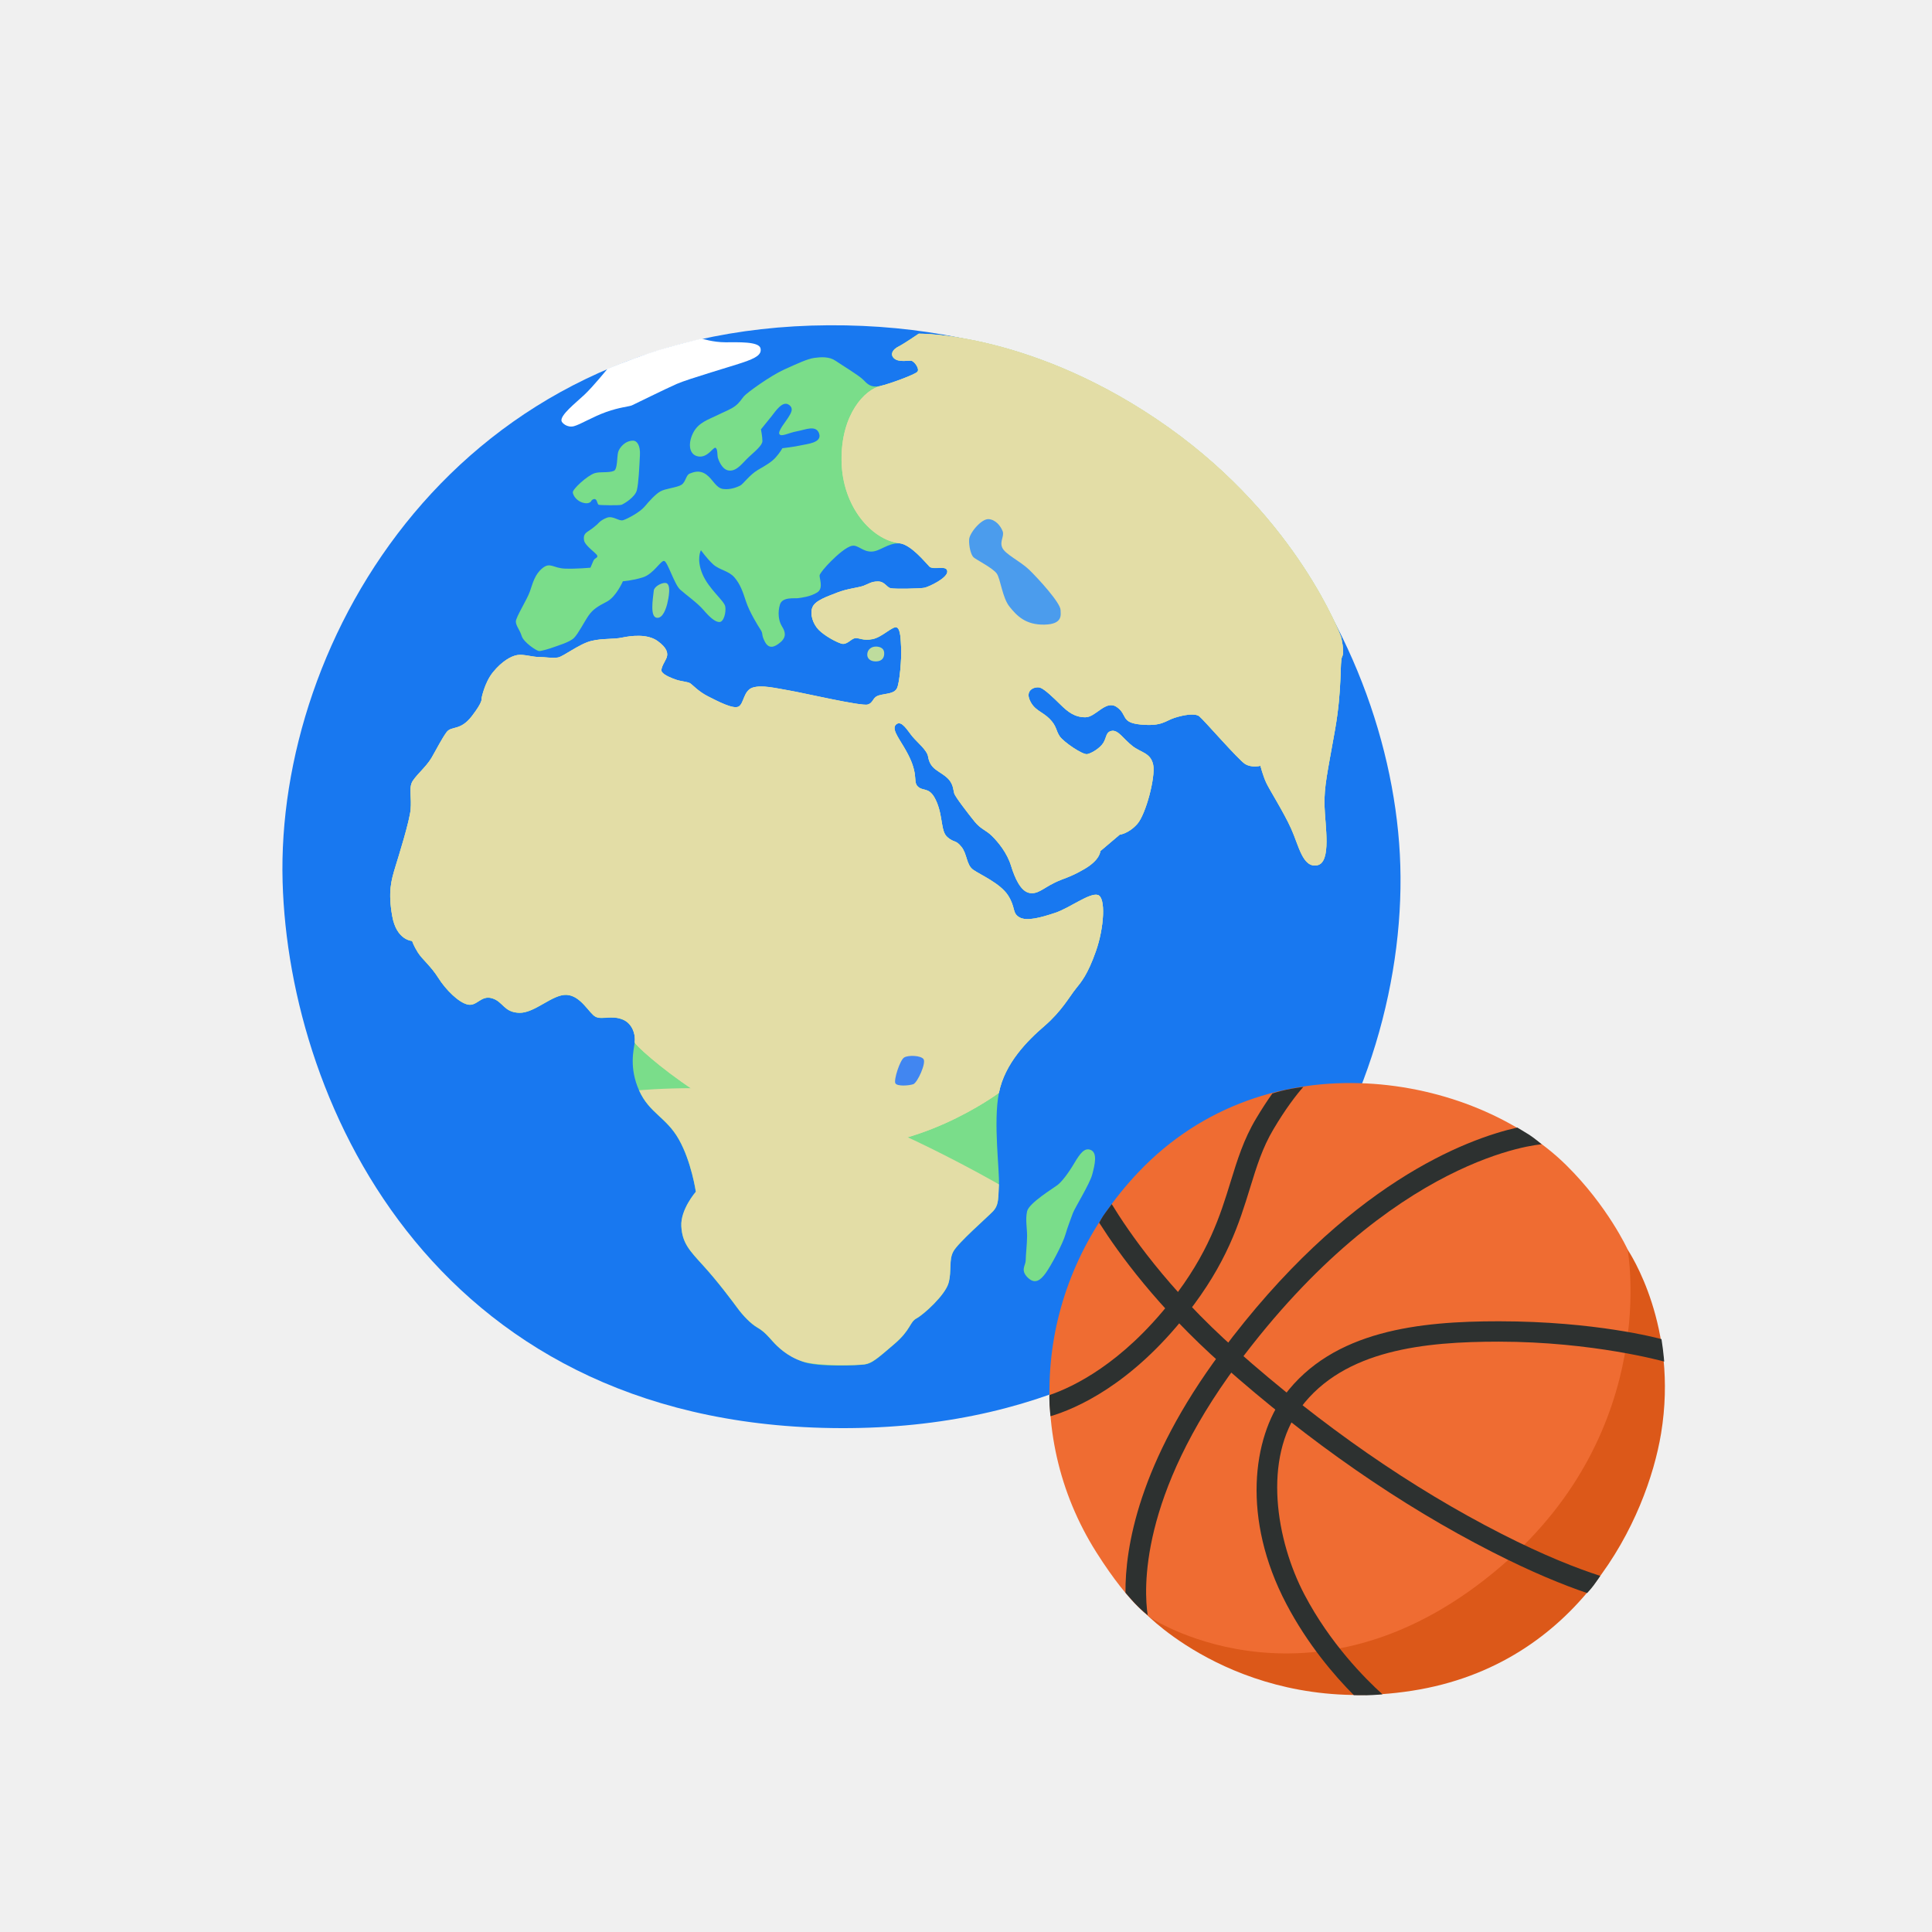
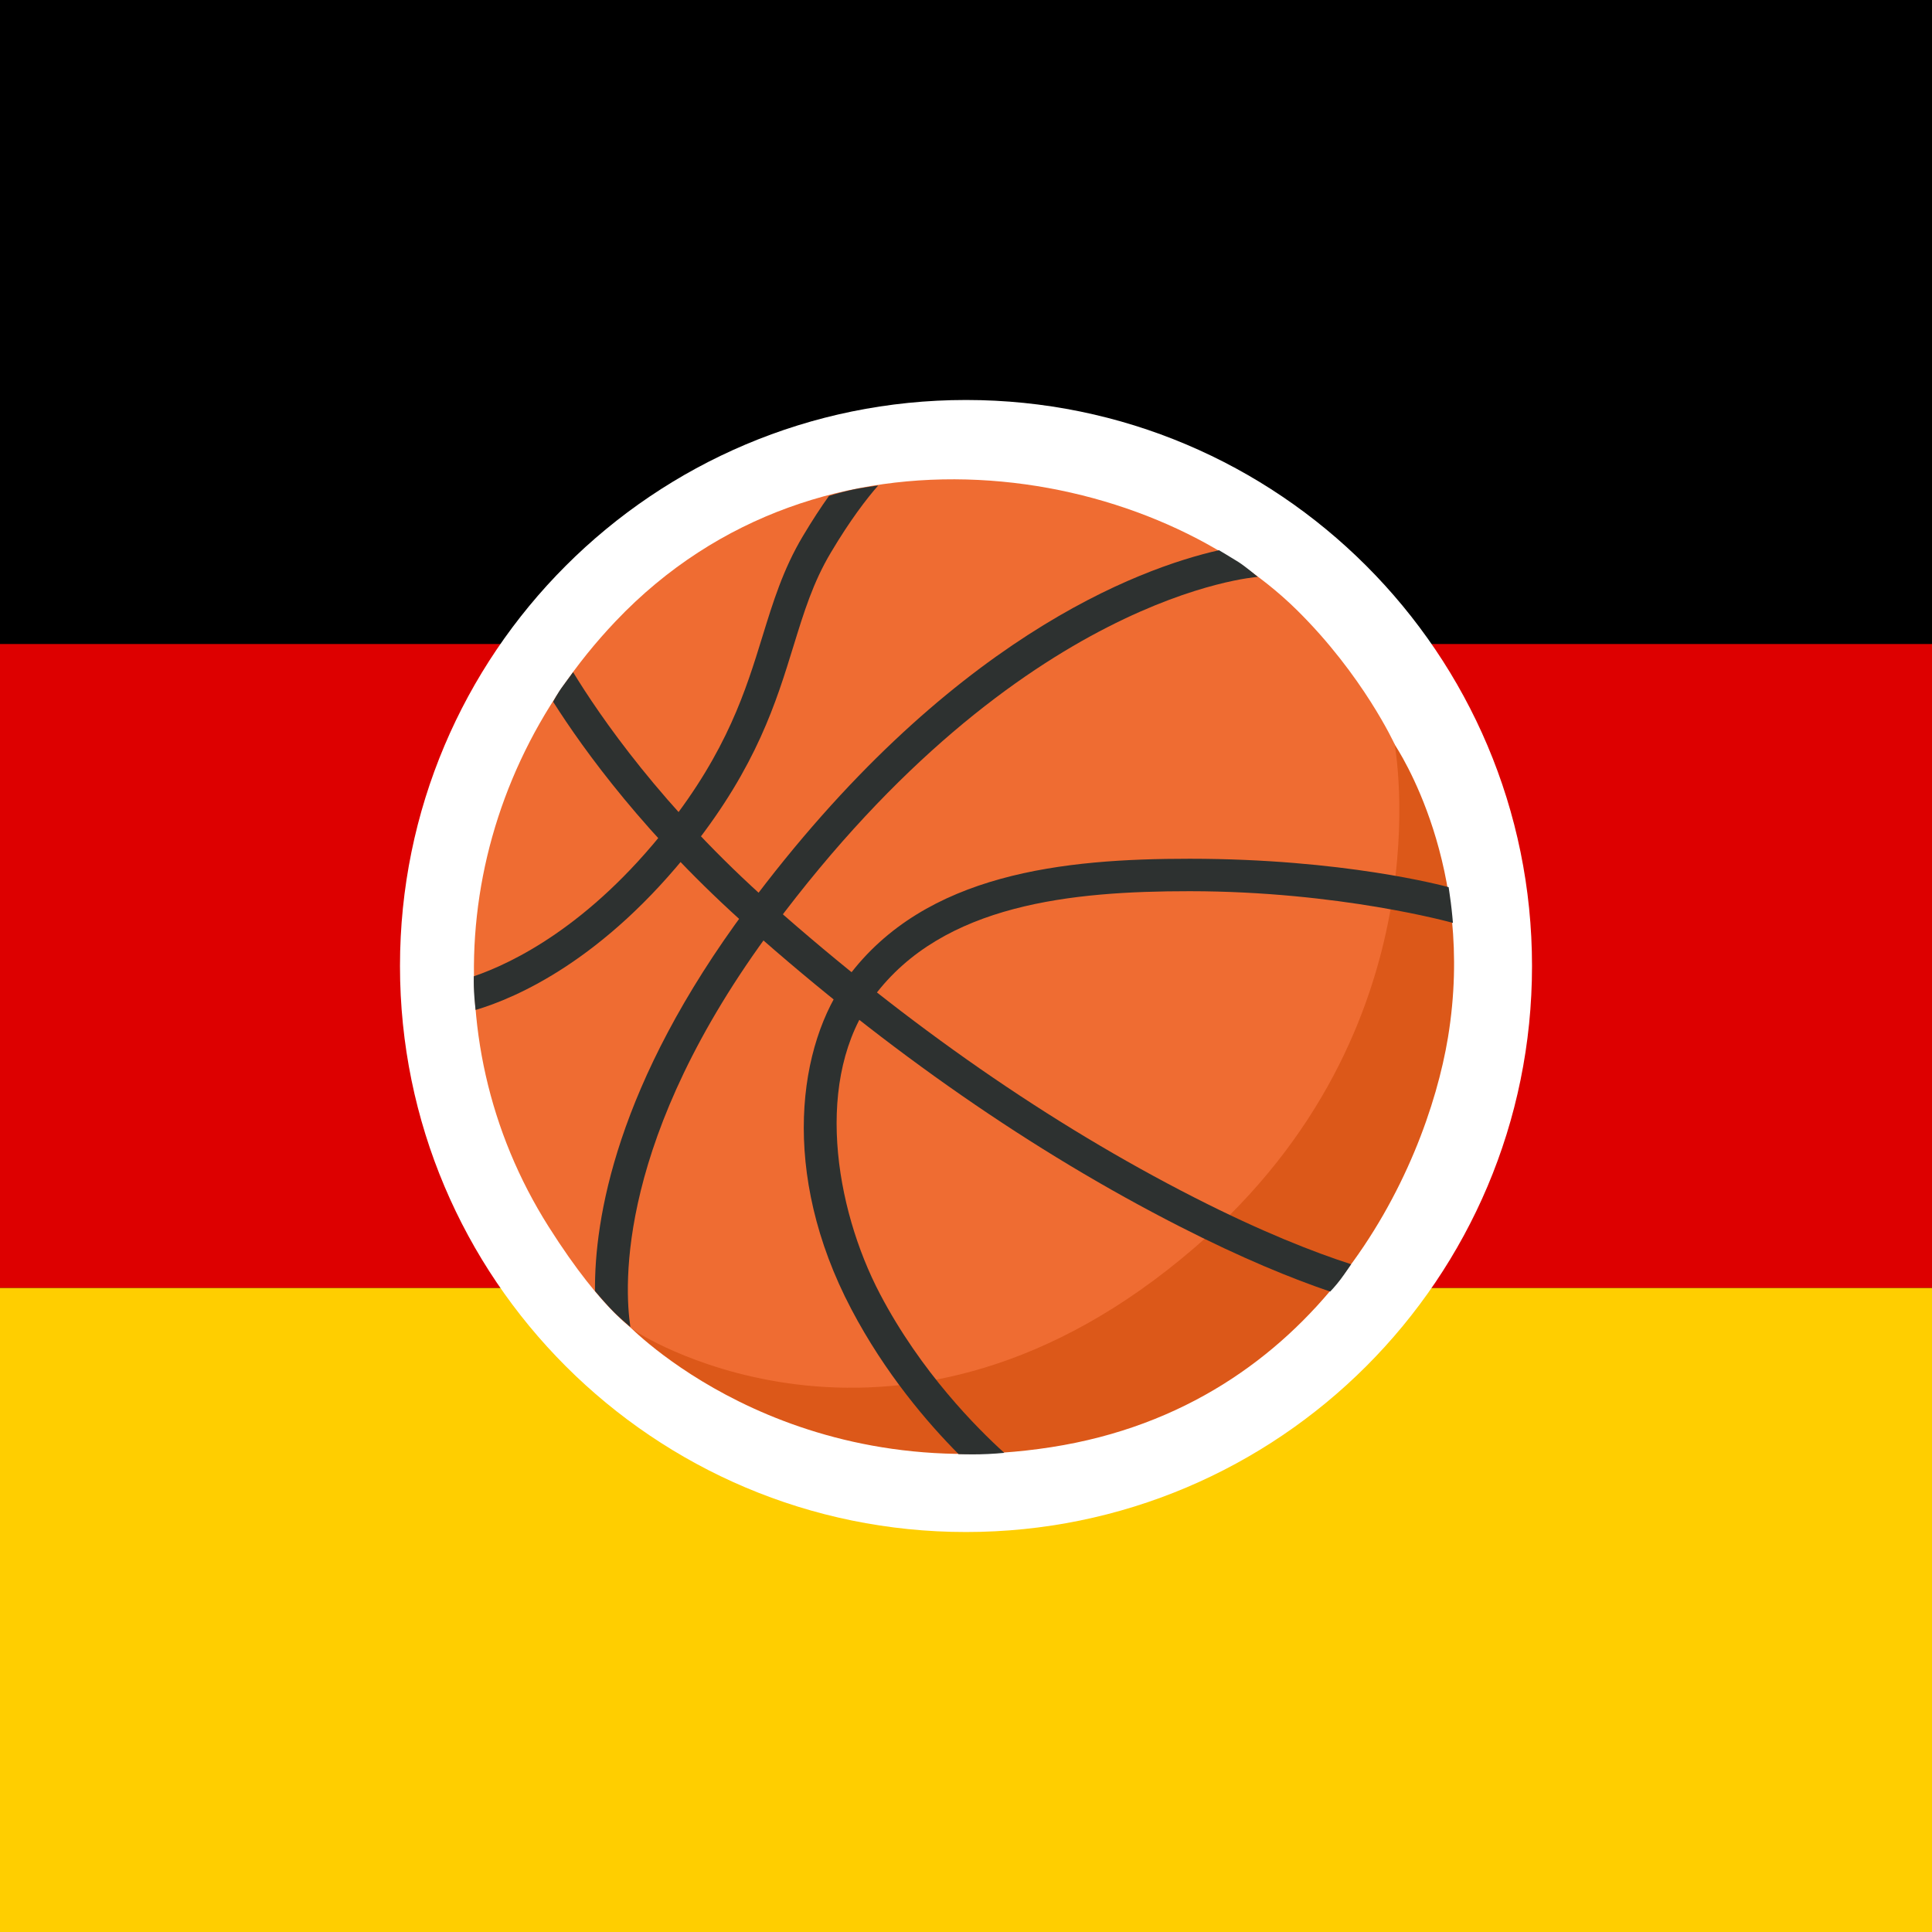
<svg xmlns="http://www.w3.org/2000/svg" width="512" height="512" viewBox="0 0 512 512">
-   <g transform="translate(224,232) scale(2.45) translate(-64,-64)">
-     <path style="fill:#1878f0;" d="M3.14,64.68c0.68,24.4,16.99,59.55,61.45,59.1c43.32-0.44,60.76-36.3,59.4-62.06  c-1.37-25.76-21.66-57.46-61.79-57.23C22.06,4.71,2.4,38.45,3.14,64.68z" />
-     <path style="fill:#7ADD8A;" d="M90.52,93.68c-0.63-0.24-1.1,0.35-1.75,1.45c-0.65,1.1-1.35,2-1.8,2.35s-3.1,1.95-3.3,2.85  c-0.2,0.9,0,1.8,0,2.65c0,0.85-0.15,2.1-0.15,2.65c0,0.55-0.6,1.05,0.2,1.85c0.8,0.8,1.4,0.3,1.95-0.45s1.85-3.15,2.15-4.2  c0.2-0.71,0.6-1.75,0.8-2.3c0.2-0.55,1.85-3.2,2.1-4.2C90.98,95.33,91.33,93.98,90.52,93.68z" />
-     <path style="fill:#BEDC9D;" d="M66.38,40.12c0,0.36,0.26,0.73,0.93,0.73c0.67,0,0.95-0.42,0.9-0.97c-0.04-0.51-0.56-0.67-1.01-0.63  C66.84,39.28,66.38,39.55,66.38,40.12z" />
-     <path style="fill:#95DA93;" d="M44.54,32.36c-0.46-0.02-1.2,0.41-1.25,0.82c-0.11,0.98-0.42,2.84,0.32,2.95  c0.68,0.1,1.03-1.09,1.14-1.54S45.25,32.39,44.54,32.36z" />
-     <path style="fill:#7ADD8A;" d="M41.06,16.97c-0.89,0-1.48,0.76-1.62,1.22c-0.15,0.5-0.05,1.87-0.47,2.05  c-0.57,0.24-1.48,0.06-2.08,0.25c-0.78,0.25-2.4,1.73-2.36,2.08c0.03,0.32,0.42,1.02,1.31,1.16c0.3,0.05,0.61-0.05,0.69-0.24  c0.04-0.1,0.25-0.25,0.42-0.19c0.24,0.08,0.21,0.56,0.4,0.61c0.19,0.05,2.2,0.08,2.44,0c0.24-0.08,1.49-0.82,1.67-1.59  c0.19-0.77,0.26-2.41,0.33-3.75C41.86,17.42,41.43,16.97,41.06,16.97z" />
-     <path style="fill:#FFFFFF;" d="M38.28,9.2c0,0-1.54,1.91-2.5,2.81c-0.96,0.9-2.63,2.2-2.47,2.84c0.05,0.21,0.61,0.74,1.33,0.56  c0.72-0.19,2.02-1.01,3.5-1.54c1.49-0.53,2.49-0.58,2.79-0.72c0.29-0.13,3.56-1.75,4.83-2.31c1.27-0.56,6.13-1.96,7.27-2.36  s1.99-0.77,1.8-1.51c-0.19-0.74-2.44-0.64-3.79-0.64s-2.56-0.4-2.56-0.4s-3.29,0.76-5.69,1.57C40.41,8.31,38.28,9.2,38.28,9.2z" />
-     <path style="fill:#7ADD8A;" d="M69.22,8.02c-0.38-0.41-0.11-0.91,0.53-1.23c0.63-0.32,2.19-1.39,2.19-1.39s12.49-0.18,27.03,10.15  C113,25.52,117.63,38.2,117.63,38.2s0.41,1.6,0.12,2.13c-0.29,0.54,0.04,3.32-0.78,7.96c-0.82,4.64-1.18,6.06-1.13,8.16  s0.79,6.14-0.79,6.45s-1.99-2.15-2.83-3.99s-2.31-4.14-2.68-4.93s-0.63-1.84-0.63-1.84s-0.94,0.26-1.68-0.21  c-0.73-0.47-4.46-4.77-4.93-5.14s-1.68-0.16-2.68,0.16s-1.36,0.94-3.62,0.73s-1.42-1.05-2.62-1.89s-2.26,1.1-3.41,1.1  c-1.15,0-1.89-0.58-2.68-1.36s-1.73-1.68-2.2-1.84s-1.63,0.16-1.15,1.31s1.36,1.26,2.15,2.05s0.68,1.26,1.1,1.89  s2.52,2.05,2.99,1.94c0.47-0.1,1.36-0.63,1.73-1.21s0.26-1.21,0.94-1.31s1.26,0.89,2.2,1.63s1.99,0.73,2.26,2.05  c0.26,1.31-0.79,5.35-1.73,6.4s-1.89,1.15-1.89,1.15l-2.1,1.78c0,0,0,0.94-1.73,1.94c-1.73,1-2.15,0.94-3.31,1.52  s-1.78,1.26-2.68,1.05s-1.52-1.57-1.94-2.94c-0.42-1.36-1.36-2.52-2.05-3.2s-1.21-0.73-1.89-1.57s-2.1-2.68-2.2-3.04  s-0.1-0.84-0.47-1.36s-1.1-0.89-1.52-1.21c-0.42-0.31-0.73-0.73-0.84-1.42s-1.15-1.52-1.68-2.15s-1.15-1.78-1.73-1.36  s0.1,1.31,0.79,2.47s1,1.94,1.15,2.73c0.16,0.79-0.05,1.31,0.52,1.68s1.21-0.05,1.89,1.57s0.42,3.15,1.15,3.78s0.89,0.26,1.52,1.05  s0.52,1.94,1.26,2.47s2.94,1.47,3.78,2.78s0.42,1.89,1.21,2.36s2.31,0.05,3.88-0.47s3.73-2.2,4.62-1.94s0.68,3.57-0.21,6.09  s-1.57,3.31-2.2,4.09s-1.52,2.41-3.36,3.99s-4.3,4.04-4.93,7.24c-0.63,3.2,0.1,8.55,0,9.92s0.05,2.2-0.68,2.94s-3.73,3.36-4.25,4.3  s-0.16,2.1-0.52,3.41s-2.68,3.41-3.46,3.83s-0.58,1.21-2.41,2.78s-2.41,2.1-3.2,2.2s-5.09,0.31-6.72-0.31  c-1.63-0.63-2.73-1.63-3.2-2.15s-0.94-1.1-1.68-1.52c-0.73-0.42-1.57-1.31-2.15-2.1s-2.15-2.89-3.67-4.56s-2.31-2.47-2.41-4.3  s1.57-3.73,1.57-3.73s-0.47-3.25-1.84-5.67s-3.2-2.83-4.3-5.3c-1.1-2.47-0.58-4.41-0.47-5.19s-0.21-2.1-1.42-2.52  c-1.21-0.42-2.15,0.1-2.83-0.26s-1.57-2.26-3.1-2.36s-3.46,1.99-5.14,1.94c-1.68-0.05-1.73-1.21-2.94-1.57s-1.63,0.89-2.62,0.68  c-1-0.21-2.41-1.63-3.2-2.89s-1.73-1.99-2.2-2.73s-0.63-1.26-0.63-1.26s-1.68-0.05-2.15-2.68s-0.1-3.88,0.31-5.25  c0.42-1.36,1.57-5.04,1.68-6.3s-0.16-2.15,0.1-2.83s1.57-1.73,2.15-2.73c0.58-1,1.1-2.05,1.63-2.78s1.47-0.1,2.73-1.73  c1.26-1.63,1.05-1.89,1.05-1.89s0.31-1.73,1.26-2.89s1.94-1.73,2.62-1.84s1.63,0.21,2.31,0.21s1.52,0.16,2.1,0.05  s2.31-1.47,3.57-1.78s2.36-0.16,3.36-0.37c1-0.21,2.73-0.42,3.83,0.37c1.1,0.79,1.1,1.36,1,1.73s-0.79,1.26-0.52,1.63  s1.1,0.68,1.57,0.84s1.21,0.21,1.47,0.37s0.89,0.89,1.94,1.42s2.73,1.42,3.31,1.1s0.52-1.73,1.52-2.05c1-0.31,2.41,0.05,3.94,0.31  s7.82,1.73,8.5,1.52s0.47-0.79,1.26-1s1.57-0.16,1.89-0.73s0.52-3.36,0.47-4.3s-0.05-2.1-0.47-2.31s-1.57,1.05-2.62,1.26  s-1.42-0.16-1.89-0.1s-0.89,0.79-1.52,0.58c-0.63-0.21-1.78-0.84-2.41-1.47c-0.63-0.63-1-1.73-0.68-2.47s1.63-1.15,2.68-1.57  c1.05-0.42,2.26-0.52,2.83-0.73s0.84-0.47,1.57-0.47s0.94,0.63,1.36,0.73s3.2,0.05,3.67-0.05s2.52-1.05,2.47-1.78  s-1.52-0.1-1.94-0.52s-1.99-2.47-3.25-2.52s-2.1,0.89-3.04,0.89s-1.42-0.73-2.05-0.63s-1.68,1.05-2.31,1.68s-1.1,1.21-1.21,1.47  s0.47,1.42-0.26,1.89s-1.73,0.58-2.1,0.63s-1.68-0.16-1.94,0.68s-0.16,1.78,0.21,2.36s0.52,1.15-0.16,1.73s-1.26,0.73-1.68-0.05  c-0.42-0.79-0.16-0.84-0.47-1.31s-1.21-1.94-1.57-3.04s-0.63-1.89-1.26-2.62s-1.63-0.79-2.31-1.42s-1.31-1.52-1.31-1.52  s-0.52,0.94,0.16,2.57s2.36,2.89,2.47,3.52s-0.16,1.68-0.63,1.68s-1.05-0.52-1.73-1.31s-1.89-1.63-2.52-2.2s-1.36-3.04-1.73-3.1  s-1.15,1.42-2.31,1.78s-2.15,0.42-2.15,0.42s-0.73,1.68-1.73,2.2s-1.52,0.84-1.99,1.52s-1.1,1.94-1.57,2.41  c-0.47,0.47-1.78,0.84-2.2,1s-1.31,0.42-1.57,0.42s-1.68-0.94-1.89-1.63c-0.21-0.68-0.63-1.1-0.63-1.57s1.21-2.36,1.52-3.25  s0.52-1.84,1.36-2.52s1.15,0,2.41,0.05s2.78-0.1,2.78-0.1s0.16-0.37,0.31-0.73s0.52-0.31,0.42-0.58s-1.31-1.05-1.42-1.63  c-0.1-0.58,0.1-0.79,0.52-1.05s0.94-0.73,0.94-0.73s0.31-0.42,1-0.68s1.31,0.42,1.78,0.26c0.47-0.16,1.78-0.84,2.31-1.47  s1.15-1.31,1.68-1.63s1.84-0.42,2.31-0.73s0.47-1.05,0.89-1.21s1.05-0.42,1.78,0.1c0.73,0.52,1.05,1.47,1.84,1.57  s1.52-0.21,1.84-0.37s1-1.15,1.89-1.68c0.89-0.52,1.47-0.84,1.94-1.36s0.73-1,0.73-1s1.36-0.16,1.99-0.31s2.31-0.26,1.99-1.26  s-1.52-0.42-2.41-0.26s-1.68,0.63-1.89,0.31s0.73-1.42,0.94-1.78s0.73-1,0.05-1.42s-1.42,0.73-1.84,1.26s-1.15,1.42-1.15,1.42  s0.16,0.79,0.16,1.26s-0.79,1.1-1.47,1.73s-1.26,1.52-2.1,1.47s-1.21-1.26-1.26-1.42s0-1-0.26-1.05s-0.84,1.1-1.84,0.94  s-1.15-1.36-0.58-2.52s1.68-1.47,2.52-1.89s1.57-0.68,2.05-1.05s0.63-0.68,0.94-1.05s2.83-2.2,4.35-2.89s2.52-1.15,3.25-1.26  c0.73-0.1,1.63-0.16,2.31,0.31c0.68,0.47,2.52,1.57,2.99,2.05s0.84,0.89,1.84,0.68s3.67-1.21,3.99-1.52s-0.31-1.15-0.63-1.21  S69.71,8.55,69.22,8.02z" />
-     <path style="fill:#e3dda6;" d="M41.23,82.05c0.1-0.79-0.21-2.1-1.42-2.52c-1.21-0.42-2.15,0.1-2.83-0.26s-1.57-2.26-3.1-2.36  s-3.46,1.99-5.14,1.94c-1.68-0.05-1.73-1.21-2.94-1.57s-1.63,0.89-2.62,0.68c-1-0.21-2.41-1.63-3.2-2.89s-1.73-1.99-2.2-2.73  s-0.63-1.26-0.63-1.26s-1.68-0.05-2.15-2.68s-0.1-3.88,0.31-5.25c0.42-1.36,1.57-5.04,1.68-6.3s-0.16-2.15,0.1-2.83  s1.57-1.73,2.15-2.73c0.58-1,1.1-2.05,1.63-2.78s1.47-0.1,2.73-1.73c1.26-1.63,1.05-1.89,1.05-1.89s0.31-1.73,1.26-2.89  s1.94-1.73,2.62-1.84s1.63,0.21,2.31,0.21s1.52,0.16,2.1,0.05s2.31-1.47,3.57-1.78s2.36-0.16,3.36-0.37c1-0.21,2.73-0.42,3.83,0.37  c1.1,0.79,1.1,1.36,1,1.73s-0.79,1.26-0.52,1.63s1.1,0.68,1.57,0.84s1.21,0.21,1.47,0.37s0.89,0.89,1.94,1.42s2.73,1.42,3.31,1.1  s0.52-1.73,1.52-2.05c1-0.31,2.41,0.05,3.94,0.31s7.82,1.73,8.5,1.52s0.47-0.79,1.26-1s1.57-0.16,1.89-0.73s0.52-3.36,0.47-4.3  s-0.05-2.1-0.47-2.31s-1.57,1.05-2.62,1.26s-1.42-0.16-1.89-0.1s-0.89,0.79-1.52,0.58c-0.63-0.21-1.78-0.84-2.41-1.47  c-0.63-0.63-1-1.73-0.68-2.47s1.63-1.15,2.68-1.57c1.05-0.42,2.26-0.52,2.83-0.73s0.84-0.47,1.57-0.47s0.94,0.63,1.36,0.73  s3.2,0.05,3.67-0.05s2.52-1.05,2.47-1.78s-1.52-0.1-1.94-0.52s-2-2.38-3.25-2.52c-2.91-0.33-6.18-3.87-6.25-8.92  c-0.07-5.05,2.54-7.7,4.2-8.08c0.99-0.23,3.67-1.21,3.99-1.52s-0.31-1.15-0.63-1.21s-1.42,0.22-1.92-0.31  c-0.38-0.41-0.11-0.91,0.53-1.23c0.63-0.32,2.19-1.39,2.19-1.39s12.49-0.18,27.03,10.15C113,25.52,117.63,38.2,117.63,38.2  s0.41,1.6,0.12,2.13c-0.29,0.54,0.04,3.32-0.78,7.96c-0.82,4.64-1.18,6.06-1.13,8.16s0.79,6.14-0.79,6.45s-1.99-2.15-2.83-3.99  s-2.31-4.14-2.68-4.93s-0.63-1.84-0.63-1.84s-0.94,0.26-1.68-0.21c-0.73-0.47-4.46-4.77-4.93-5.14s-1.68-0.16-2.68,0.16  s-1.36,0.94-3.62,0.73s-1.42-1.05-2.62-1.89s-2.26,1.1-3.41,1.1c-1.15,0-1.89-0.58-2.68-1.36s-1.73-1.68-2.2-1.84  s-1.63,0.16-1.15,1.31s1.36,1.26,2.15,2.05s0.68,1.26,1.1,1.89s2.52,2.05,2.99,1.94c0.47-0.1,1.36-0.63,1.73-1.21  s0.26-1.21,0.94-1.31s1.26,0.89,2.2,1.63s1.99,0.73,2.26,2.05c0.26,1.31-0.79,5.35-1.73,6.4s-1.89,1.15-1.89,1.15l-2.1,1.78  c0,0,0,0.94-1.73,1.94c-1.73,1-2.15,0.94-3.31,1.52s-1.78,1.26-2.68,1.05s-1.52-1.57-1.94-2.94c-0.42-1.36-1.36-2.52-2.05-3.2  s-1.21-0.73-1.89-1.57s-2.1-2.68-2.2-3.04s-0.1-0.84-0.47-1.36s-1.1-0.89-1.52-1.21c-0.42-0.31-0.73-0.73-0.84-1.42  s-1.15-1.52-1.68-2.15s-1.15-1.78-1.73-1.36s0.1,1.31,0.79,2.47s1,1.94,1.15,2.73c0.16,0.79-0.05,1.31,0.52,1.68  s1.21-0.05,1.89,1.57s0.42,3.15,1.15,3.78s0.89,0.26,1.52,1.05s0.52,1.94,1.26,2.47s2.94,1.47,3.78,2.78s0.42,1.89,1.21,2.36  s2.31,0.05,3.88-0.47s3.73-2.2,4.62-1.94s0.68,3.57-0.21,6.09s-1.57,3.31-2.2,4.09s-1.52,2.41-3.36,3.99s-4.3,4.04-4.93,7.24  c0,0-9.24,6.9-18.84,5.68C51.67,91.89,41.17,82.45,41.23,82.05z" />
-     <path style="fill:#e3dda6;" d="M41.23,82.05c0.1-0.79-0.21-2.1-1.42-2.52c-1.21-0.42-2.15,0.1-2.83-0.26s-1.57-2.26-3.1-2.36  s-3.46,1.99-5.14,1.94c-1.68-0.05-1.73-1.21-2.94-1.57s-1.63,0.89-2.62,0.68c-1-0.21-2.41-1.63-3.2-2.89s-1.73-1.99-2.2-2.73  s-0.63-1.26-0.63-1.26s-1.68-0.05-2.15-2.68s-0.1-3.88,0.31-5.25c0.42-1.36,1.57-5.04,1.68-6.3s-0.16-2.15,0.1-2.83  s1.57-1.73,2.15-2.73c0.58-1,1.1-2.05,1.63-2.78s1.47-0.1,2.73-1.73c1.26-1.63,1.05-1.89,1.05-1.89s0.31-1.73,1.26-2.89  s1.94-1.73,2.62-1.84s1.63,0.21,2.31,0.21s1.52,0.16,2.1,0.05s2.31-1.47,3.57-1.78s2.36-0.16,3.36-0.37c1-0.21,2.73-0.42,3.83,0.37  c1.1,0.79,1.1,1.36,1,1.73s-0.79,1.26-0.52,1.63s1.1,0.68,1.57,0.84s1.21,0.21,1.47,0.37s0.89,0.89,1.94,1.42s2.73,1.42,3.31,1.1  s0.52-1.73,1.52-2.05c1-0.31,2.41,0.05,3.94,0.31s7.82,1.73,8.5,1.52s0.47-0.79,1.26-1s1.57-0.16,1.89-0.73s0.52-3.36,0.47-4.3  s-0.05-2.1-0.47-2.31s-1.57,1.05-2.62,1.26s-1.42-0.16-1.89-0.1s-0.89,0.79-1.52,0.58c-0.63-0.21-1.78-0.84-2.41-1.47  c-0.63-0.63-1-1.73-0.68-2.47s1.63-1.15,2.68-1.57c1.05-0.42,2.26-0.52,2.83-0.73s0.84-0.47,1.57-0.47s0.94,0.63,1.36,0.73  s3.2,0.05,3.67-0.05s2.52-1.05,2.47-1.78s-1.52-0.1-1.94-0.52s-2-2.38-3.25-2.52c-2.91-0.33-6.18-3.87-6.25-8.92  c-0.07-5.05,2.54-7.7,4.2-8.08c0.99-0.23,3.67-1.21,3.99-1.52s-0.31-1.15-0.63-1.21s-1.42,0.22-1.92-0.31  c-0.38-0.41-0.11-0.91,0.53-1.23c0.63-0.32,2.19-1.39,2.19-1.39s12.49-0.18,27.03,10.15C113,25.52,117.63,38.2,117.63,38.2  s0.41,1.6,0.12,2.13c-0.29,0.54,0.04,3.32-0.78,7.96c-0.82,4.64-1.18,6.06-1.13,8.16s0.79,6.14-0.79,6.45s-1.99-2.15-2.83-3.99  s-2.31-4.14-2.68-4.93s-0.63-1.84-0.63-1.84s-0.94,0.26-1.68-0.21c-0.73-0.47-4.46-4.77-4.93-5.14s-1.68-0.16-2.68,0.16  s-1.36,0.94-3.62,0.73s-1.42-1.05-2.62-1.89s-2.26,1.1-3.41,1.1c-1.15,0-1.89-0.58-2.68-1.36s-1.73-1.68-2.2-1.84  s-1.63,0.16-1.15,1.31s1.36,1.26,2.15,2.05s0.68,1.26,1.1,1.89s2.52,2.05,2.99,1.94c0.47-0.1,1.36-0.63,1.73-1.21  s0.26-1.21,0.94-1.31s1.26,0.89,2.2,1.63s1.99,0.73,2.26,2.05c0.26,1.31-0.79,5.35-1.73,6.4s-1.89,1.15-1.89,1.15l-2.1,1.78  c0,0,0,0.94-1.73,1.94c-1.73,1-2.15,0.94-3.31,1.52s-1.78,1.26-2.68,1.05s-1.52-1.57-1.94-2.94c-0.42-1.36-1.36-2.52-2.05-3.2  s-1.21-0.73-1.89-1.57s-2.1-2.68-2.2-3.04s-0.1-0.84-0.47-1.36s-1.1-0.89-1.52-1.21c-0.42-0.31-0.73-0.73-0.84-1.42  s-1.15-1.52-1.68-2.15s-1.15-1.78-1.73-1.36s0.1,1.31,0.79,2.47s1,1.94,1.15,2.73c0.16,0.79-0.05,1.31,0.52,1.68  s1.21-0.05,1.89,1.57s0.42,3.15,1.15,3.78s0.89,0.26,1.52,1.05s0.52,1.94,1.26,2.47s2.94,1.47,3.78,2.78s0.42,1.89,1.21,2.36  s2.31,0.05,3.88-0.47s3.73-2.2,4.62-1.94s0.68,3.57-0.21,6.09s-1.57,3.31-2.2,4.09s-1.52,2.41-3.36,3.99s-4.3,4.04-4.93,7.24  c0,0-9.24,6.9-18.84,5.68C51.67,91.89,41.17,82.45,41.23,82.05z" />
-     <path style="fill:#e3dda6;" d="M59.38,116.57c-1.67-0.52-2.73-1.63-3.2-2.15s-0.94-1.1-1.68-1.52  c-0.73-0.42-1.57-1.31-2.15-2.1s-2.15-2.89-3.67-4.56s-2.31-2.47-2.41-4.3s1.57-3.73,1.57-3.73s-0.47-3.25-1.84-5.67  s-3.2-2.83-4.3-5.3c0,0,9.75-0.92,17.91,0.92s21.02,9.26,21.02,9.26c-0.1,1.36,0.05,2.2-0.68,2.94s-3.73,3.36-4.25,4.3  s-0.16,2.1-0.52,3.41s-2.68,3.41-3.46,3.83s-0.58,1.21-2.41,2.78s-2.42,2.07-3.2,2.2C65.49,116.99,61.13,117.12,59.38,116.57z" />
-     <path style="fill:#4B9CED;" d="M79.53,25.46c-0.78-0.08-2.09,1.49-2.13,2.2s0.19,1.68,0.49,1.94c0.3,0.26,2.09,1.16,2.5,1.75  s0.6,2.61,1.38,3.58s1.72,1.98,3.77,1.94s1.75-1.11,1.75-1.57c0-0.78-2.43-3.43-3.4-4.37c-0.97-0.93-2.61-1.68-2.91-2.39  s0.26-1.23,0.04-1.79C80.8,26.2,80.28,25.53,79.53,25.46z" />
-     <path style="fill:#4186F1;" d="M72.46,83.86c-0.3-0.39-1.65-0.45-2.1-0.16s-1.13,2.42-0.94,2.78c0.19,0.36,1.49,0.26,1.94,0.1  S72.78,84.28,72.46,83.86z" />
-   </g>
-   <g transform="translate(360,368) scale(1.35) translate(-64,-64)">
+   <rect width="512" height="512" fill="#000000" />
+   <rect y="170.67" width="512" height="170.67" fill="#DD0000" />
+   <rect y="341.33" width="512" height="170.67" fill="#FFCE00" />
+   <circle cx="256" cy="256" r="150" fill="#ffffff" />
+   <g transform="translate(256,256) scale(2.15) translate(-64,-64)">
    <path style="fill:#DC5819;" d="M22.31,108.22c0,0,19.22,20.22,52.19,15.09c32.97-5.12,46.19-34.03,48.91-50.51  c3.46-20.99-6.13-35.42-6.64-36.21C116.39,36.01,22.31,108.22,22.31,108.22z" />
    <path style="fill:#EF6C32;" d="M20.81,21.51C1.06,42.3-2.29,72.67,12.56,96.14c6.91,10.92,11.14,13.14,11.14,13.14  S56.01,130,92.32,98.59c31.1-26.9,24.51-61.93,24.51-61.93s-3.88-8.48-12.04-16.53C86.68,2.25,46.2-5.23,20.81,21.51z" />
    <g>
      <path style="fill:#2D3130;" d="M99.97,16.04c-0.29,0.02-29.18,2.1-59.74,43.18c-19.3,25.94-18.35,44.25-17.6,49.27   c0,0-1.47-1.21-2.51-2.33c-1.04-1.11-1.85-2.1-1.85-2.1c-0.08-8.79,2.55-25.45,18.76-47.23C61.7,23.64,85.29,14.99,95.18,12.75   c0,0,1.21,0.71,2.38,1.44C98.42,14.73,99.97,16.04,99.97,16.04z" />
    </g>
    <g>
      <path style="fill:#2D3130;" d="M15.57,27.78c3.21,5.27,10.96,16.66,24.38,28.55c16.89,14.98,34.45,27.16,52.17,36.19   c8.37,4.27,14.8,6.77,19.35,8.24c0,0-0.66,1.01-1.28,1.84c-0.62,0.83-1.3,1.53-1.3,1.53c-4.63-1.57-10.81-4.07-18.6-8.05   c-18.02-9.19-35.86-21.56-53-36.76C24.59,48.06,16.89,37.4,13.11,31.43c0,0,0.53-1.05,1.23-1.98S15.57,27.78,15.57,27.78z" />
    </g>
    <g>
      <path style="fill:#2D3130;" d="M53.18,4.77c-1.43,1.63-3.47,4.28-5.85,8.29c-2.18,3.66-3.3,7.3-4.6,11.52   C40.6,31.5,38.19,39.34,30.3,49.36C19.34,63.28,8.57,67.93,3.55,69.42c0,0-0.14-1.3-0.19-2.21c-0.05-0.91-0.03-1.94-0.03-1.94   c4.77-1.63,14.21-6.19,23.82-18.38c7.43-9.44,9.72-16.9,11.75-23.48c1.32-4.28,2.56-8.32,4.99-12.39c1.15-1.93,2.23-3.58,3.22-4.96   c0,0,1.11-0.37,2.63-0.71C50.92,5.07,53.18,4.77,53.18,4.77z" />
    </g>
    <g>
      <path style="fill:#2D3130;" d="M68.72,124.01c-3.35-3.03-10.27-9.95-15.32-19.58c-5.59-10.65-8.21-26.67-0.75-36.68   c8.52-11.42,24.43-12.97,38.89-12.97c0.02,0,0.04,0,0.06,0c18.41,0.01,32.26,3.86,32.42,3.91c0,0-0.11-1.35-0.26-2.5   c-0.13-0.99-0.27-1.91-0.27-1.91c-0.7-0.18-12.94-3.49-31.89-3.5c-0.02,0-0.04,0-0.06,0c-15.45,0-32.53,1.74-42.1,14.58   c-6.16,8.26-8.42,24.12,0.42,40.93c4.16,7.92,9.4,14.03,13.23,17.88c0,0,1.12,0.04,2.55,0.02   C67.05,124.17,68.72,124.01,68.72,124.01z" />
    </g>
  </g>
</svg>
